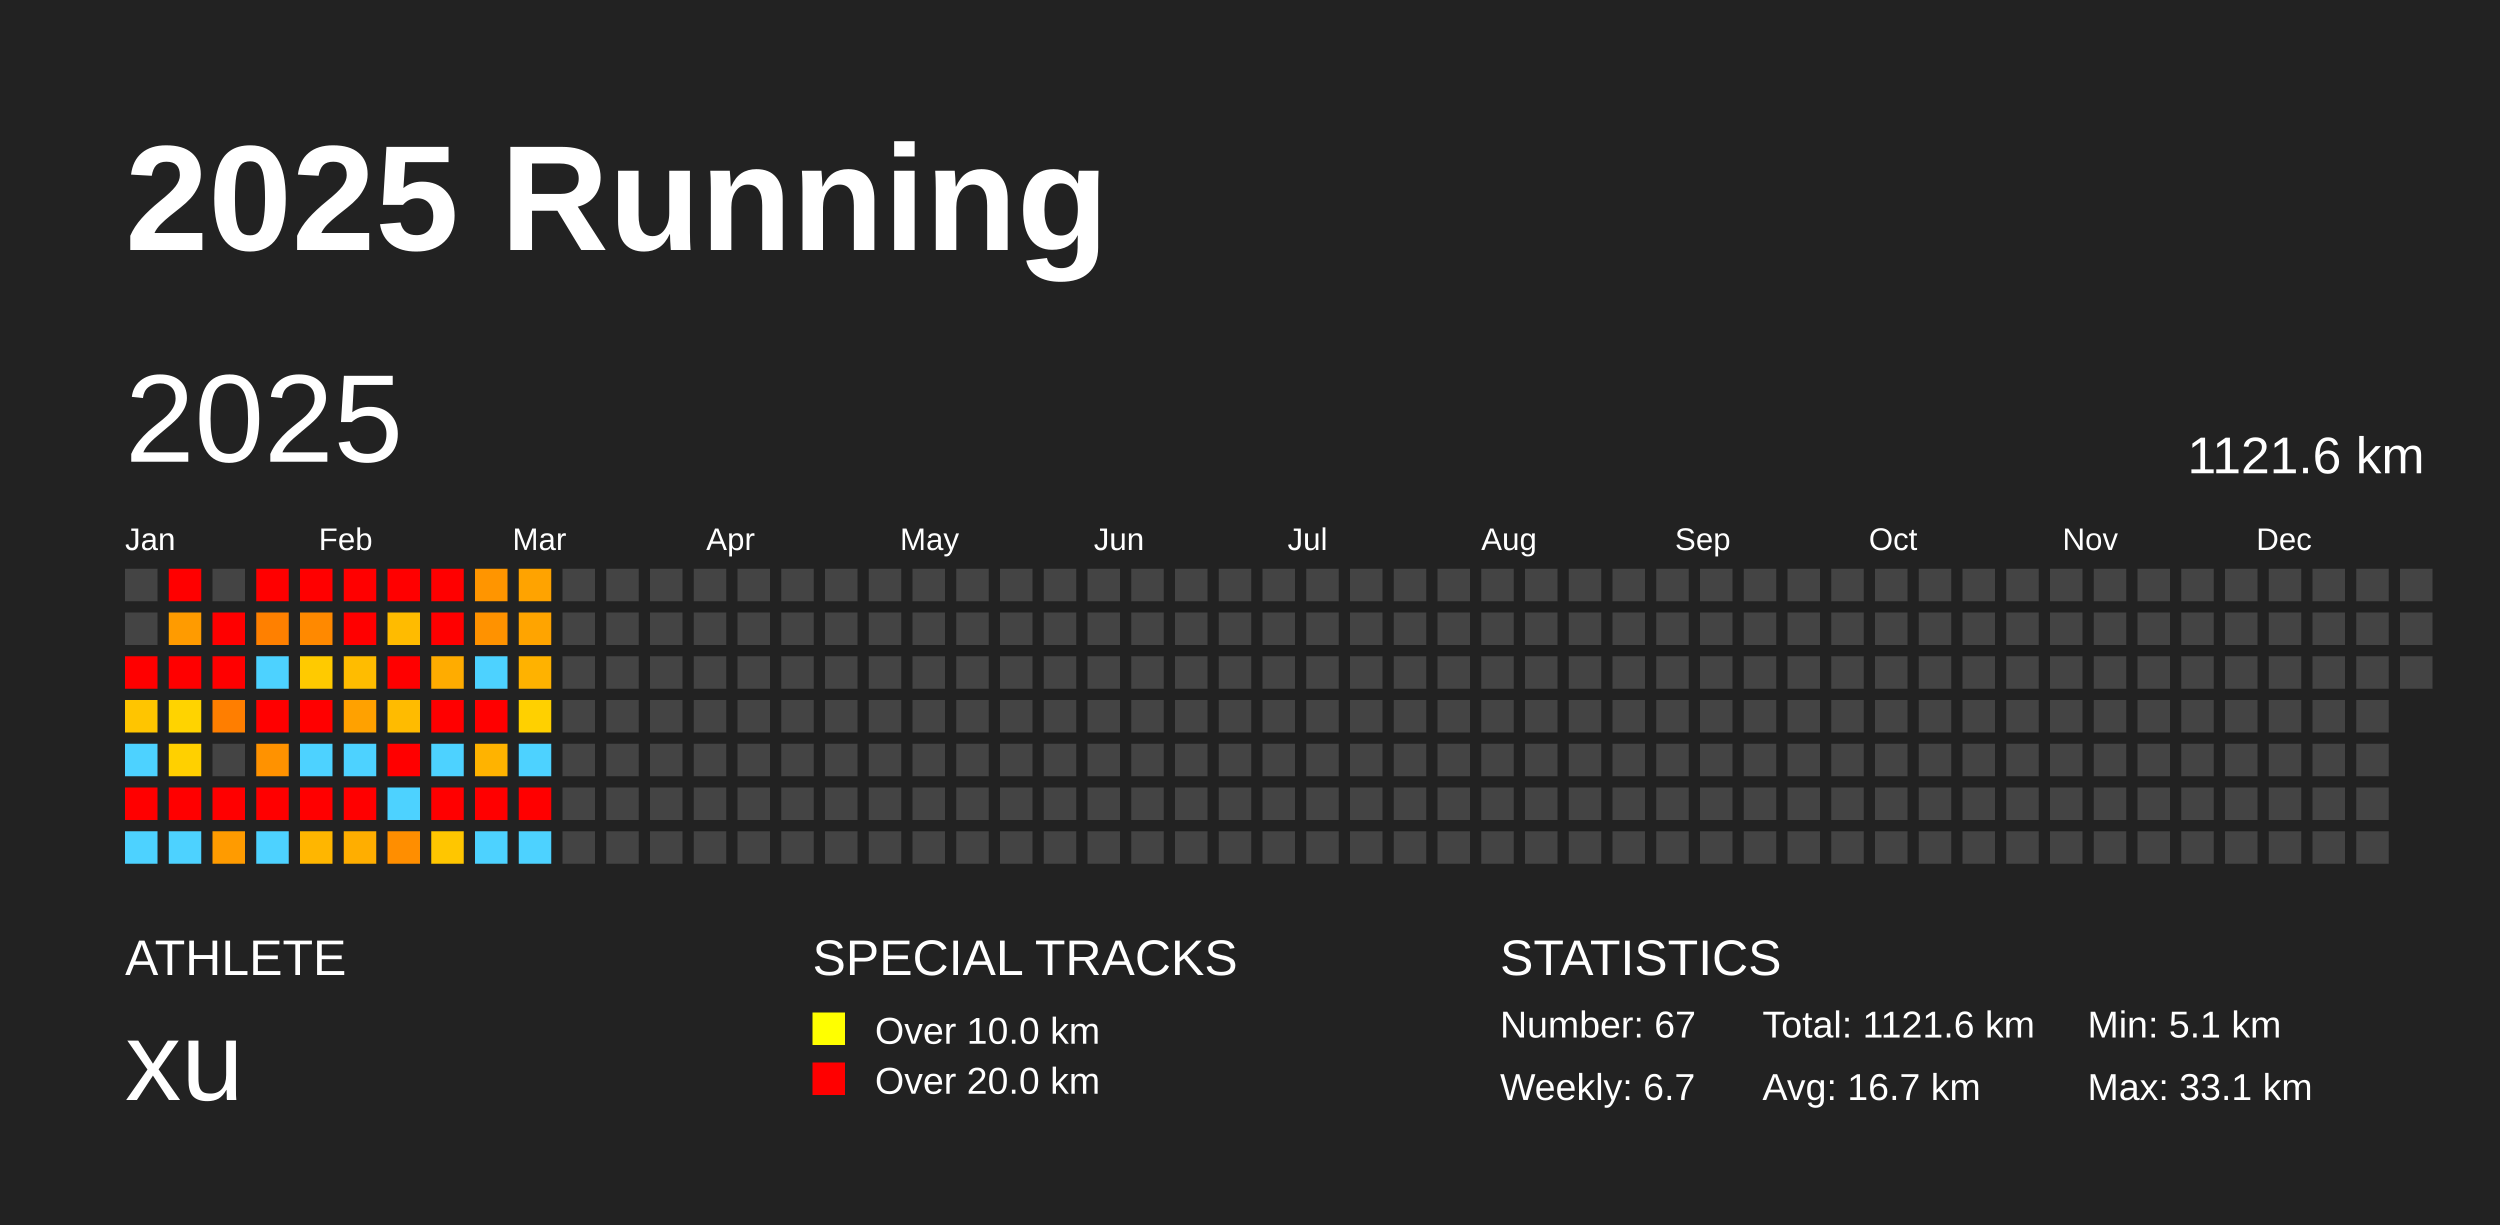
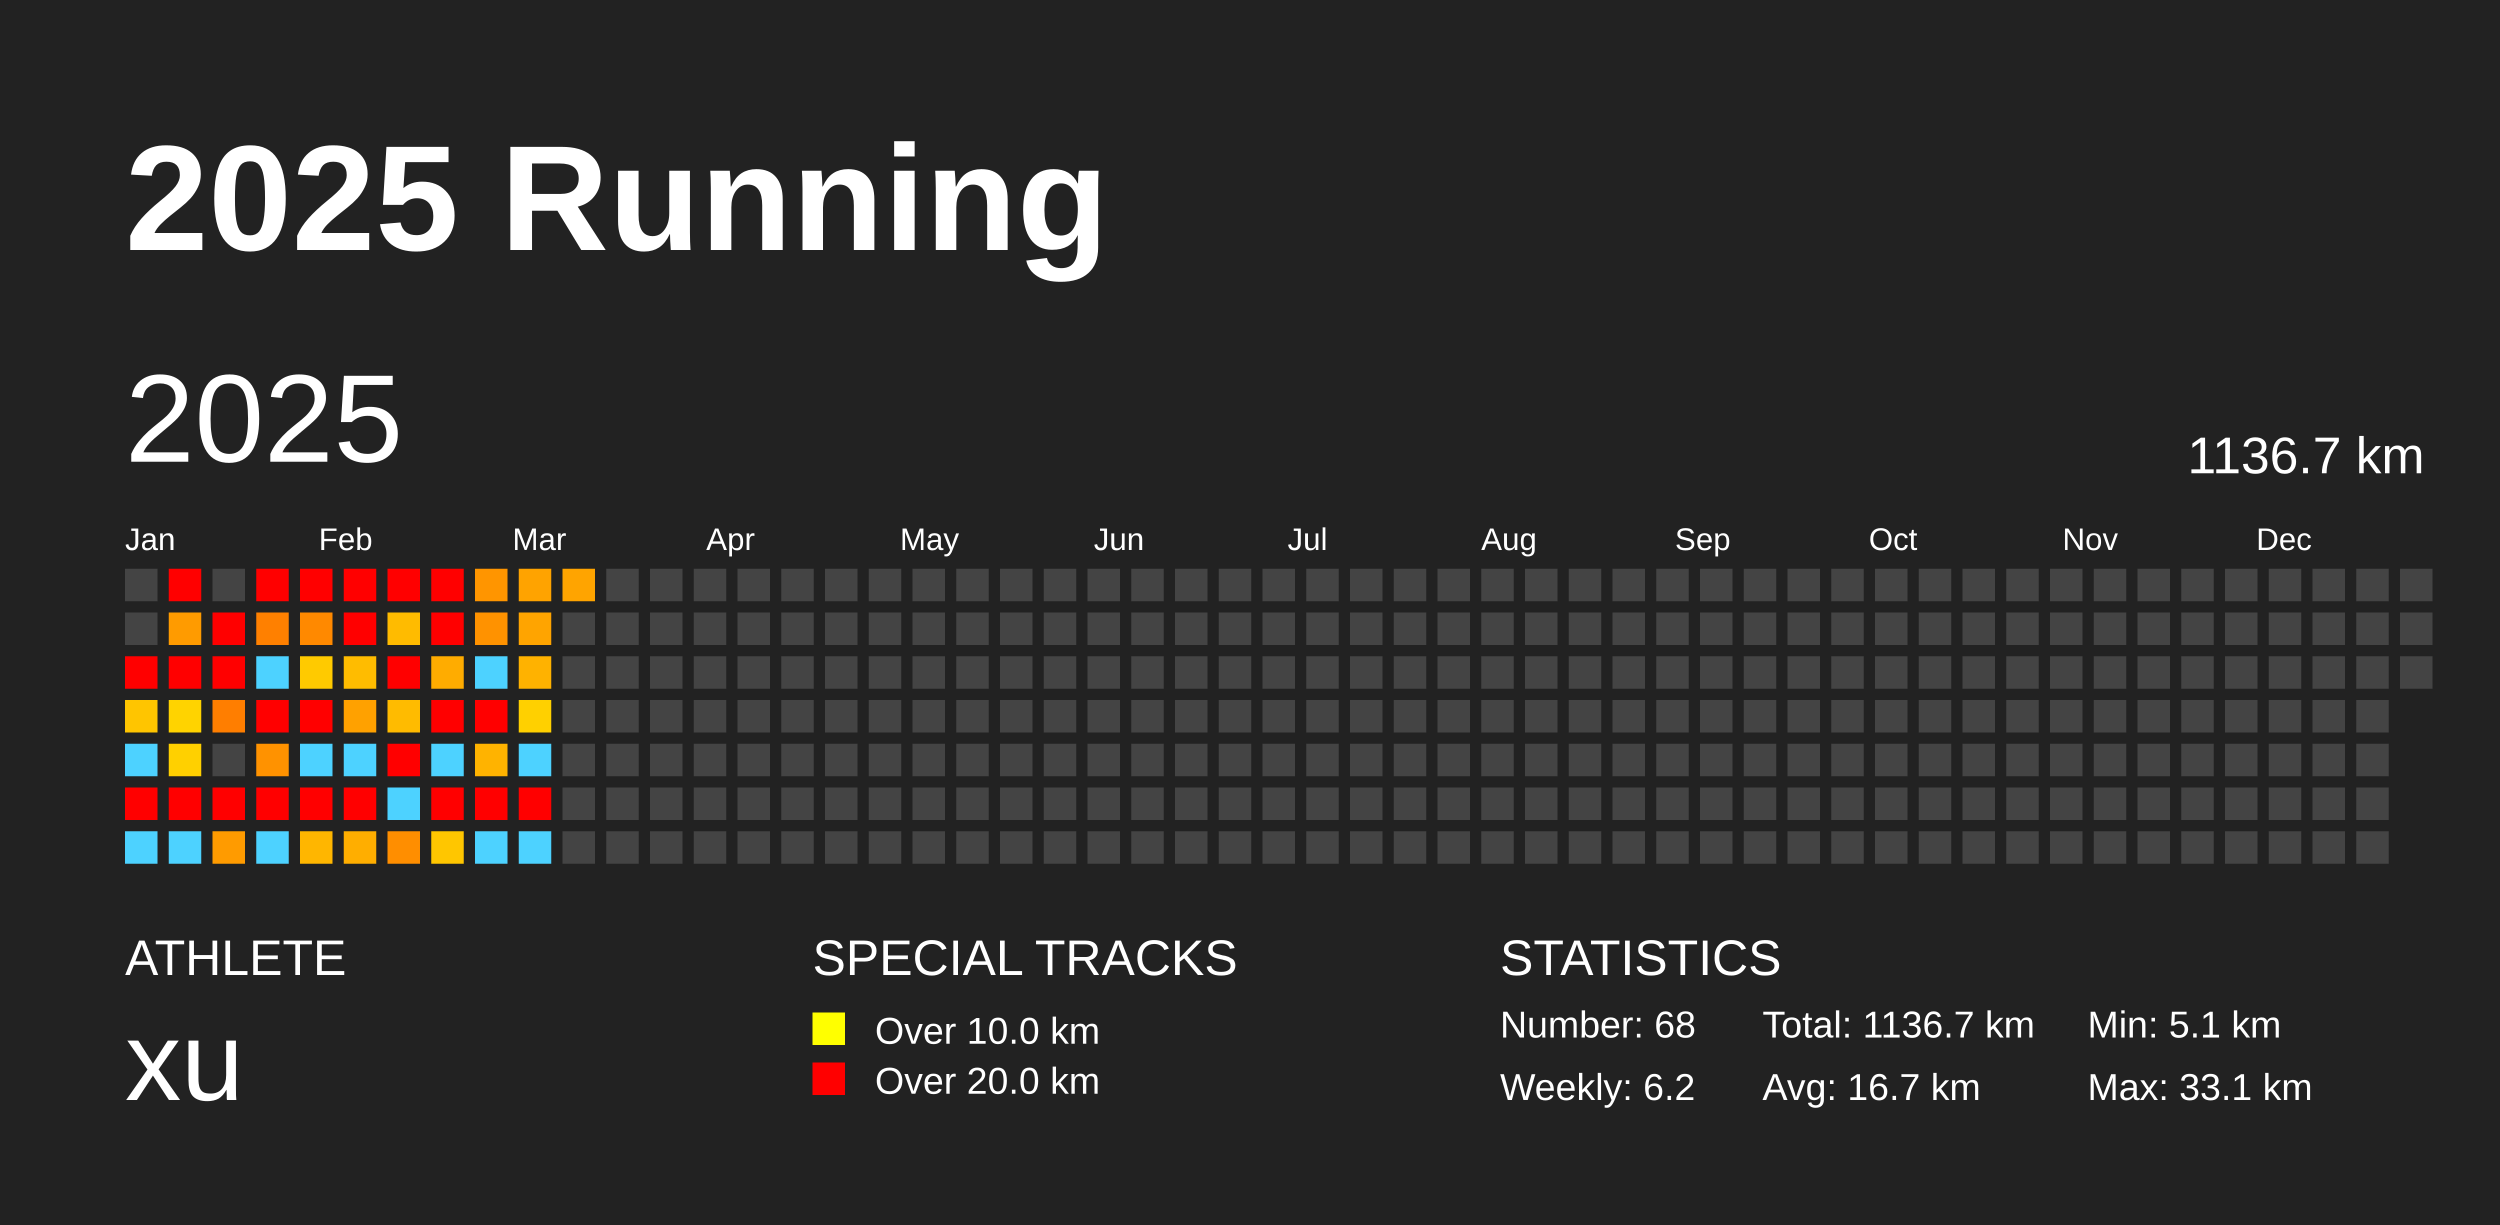
<svg xmlns="http://www.w3.org/2000/svg" baseProfile="full" height="98mm" version="1.1" viewBox="0,0,200,98" width="200mm">
  <defs />
  <rect fill="#222222" height="98" width="200" x="0" y="0" />
  <text fill="#FFFFFF" style="font-size:12px; font-family:Arial; font-weight:bold;" x="10" y="20">2025 Running</text>
  <text fill="#FFFFFF" style="font-size:4px; font-family:Arial" x="10" y="78">ATHLETE</text>
  <text fill="#FFFFFF" style="font-size:9px; font-family:Arial" x="10" y="88">xu</text>
  <text fill="#FFFFFF" style="font-size:4px; font-family:Arial" x="65" y="78">SPECIAL TRACKS</text>
  <rect fill="yellow" height="2.6" width="2.6" x="65" y="81" />
  <text fill="#FFFFFF" style="font-size:3px; font-family:Arial" x="70" y="83.5">Over 10.0 km</text>
  <rect fill="red" height="2.6" width="2.6" x="65" y="85" />
  <text fill="#FFFFFF" style="font-size:3px; font-family:Arial" x="70" y="87.5">Over 20.0 km</text>
  <text fill="#FFFFFF" style="font-size:4px; font-family:Arial" x="120" y="78">STATISTICS</text>
-   <text fill="#FFFFFF" style="font-size:3px; font-family:Arial" x="120" y="83">Number: 67</text>
-   <text fill="#FFFFFF" style="font-size:3px; font-family:Arial" x="120" y="88">Weekly: 6.7</text>
-   <text fill="#FFFFFF" style="font-size:3px; font-family:Arial" x="141" y="83">Total: 1121.6 km</text>
+   <text fill="#FFFFFF" style="font-size:3px; font-family:Arial" x="120" y="83">Number: 68</text>
+   <text fill="#FFFFFF" style="font-size:3px; font-family:Arial" x="120" y="88">Weekly: 6.2</text>
+   <text fill="#FFFFFF" style="font-size:3px; font-family:Arial" x="141" y="83">Total: 1136.7 km</text>
  <text fill="#FFFFFF" style="font-size:3px; font-family:Arial" x="141" y="88">Avg: 16.7 km</text>
  <text fill="#FFFFFF" style="font-size:3px; font-family:Arial" x="167" y="83">Min: 5.1 km</text>
  <text fill="#FFFFFF" style="font-size:3px; font-family:Arial" x="167" y="88">Max: 33.1 km</text>
  <text dominant-baseline="hanging" fill="#FFFFFF" style="font-size:10.0px; font-family:Arial;" x="10" y="30">2025</text>
-   <text dominant-baseline="hanging" fill="#FFFFFF" style="font-size:4.125px; font-family:Arial;" x="175" y="35">1121.6 km</text>
+   <text dominant-baseline="hanging" fill="#FFFFFF" style="font-size:4.125px; font-family:Arial;" x="175" y="35">1136.7 km</text>
  <text fill="#FFFFFF" style="font-size:2.5px; font-family:Arial" x="10.0" y="44">Jan</text>
  <text fill="#FFFFFF" style="font-size:2.5px; font-family:Arial" x="25.5" y="44">Feb</text>
  <text fill="#FFFFFF" style="font-size:2.5px; font-family:Arial" x="41.0" y="44">Mar</text>
  <text fill="#FFFFFF" style="font-size:2.5px; font-family:Arial" x="56.5" y="44">Apr</text>
  <text fill="#FFFFFF" style="font-size:2.5px; font-family:Arial" x="72.0" y="44">May</text>
  <text fill="#FFFFFF" style="font-size:2.5px; font-family:Arial" x="87.5" y="44">Jun</text>
  <text fill="#FFFFFF" style="font-size:2.5px; font-family:Arial" x="103.0" y="44">Jul</text>
  <text fill="#FFFFFF" style="font-size:2.5px; font-family:Arial" x="118.5" y="44">Aug</text>
  <text fill="#FFFFFF" style="font-size:2.5px; font-family:Arial" x="134.0" y="44">Sep</text>
  <text fill="#FFFFFF" style="font-size:2.5px; font-family:Arial" x="149.5" y="44">Oct</text>
  <text fill="#FFFFFF" style="font-size:2.5px; font-family:Arial" x="165.0" y="44">Nov</text>
  <text fill="#FFFFFF" style="font-size:2.5px; font-family:Arial" x="180.5" y="44">Dec</text>
  <rect fill="#444444" height="2.6" width="2.6" x="10.0" y="45.5" />
  <rect fill="#444444" height="2.6" width="2.6" x="10.0" y="49.0" />
  <rect fill="red" height="2.6" width="2.6" x="10.0" y="52.5" />
  <rect fill="#ffc500" height="2.6" width="2.6" x="10.0" y="56.0" />
  <rect fill="#4dd2ff" height="2.6" width="2.6" x="10.0" y="59.5" />
  <rect fill="red" height="2.6" width="2.6" x="10.0" y="63.0" />
  <rect fill="#4dd2ff" height="2.6" width="2.6" x="10.0" y="66.5" />
  <rect fill="red" height="2.6" width="2.6" x="13.5" y="45.5" />
  <rect fill="#ff9b00" height="2.6" width="2.6" x="13.5" y="49.0" />
  <rect fill="red" height="2.6" width="2.6" x="13.5" y="52.5" />
  <rect fill="#ffd300" height="2.6" width="2.6" x="13.5" y="56.0" />
  <rect fill="#ffd000" height="2.6" width="2.6" x="13.5" y="59.5" />
  <rect fill="red" height="2.6" width="2.6" x="13.5" y="63.0" />
  <rect fill="#4dd2ff" height="2.6" width="2.6" x="13.5" y="66.5" />
  <rect fill="#444444" height="2.6" width="2.6" x="17.0" y="45.5" />
  <rect fill="red" height="2.6" width="2.6" x="17.0" y="49.0" />
  <rect fill="red" height="2.6" width="2.6" x="17.0" y="52.5" />
  <rect fill="#ff7e00" height="2.6" width="2.6" x="17.0" y="56.0" />
  <rect fill="#444444" height="2.6" width="2.6" x="17.0" y="59.5" />
  <rect fill="red" height="2.6" width="2.6" x="17.0" y="63.0" />
  <rect fill="#ff9b00" height="2.6" width="2.6" x="17.0" y="66.5" />
  <rect fill="red" height="2.6" width="2.6" x="20.5" y="45.5" />
  <rect fill="#ff8000" height="2.6" width="2.6" x="20.5" y="49.0" />
  <rect fill="#4dd2ff" height="2.6" width="2.6" x="20.5" y="52.5" />
  <rect fill="red" height="2.6" width="2.6" x="20.5" y="56.0" />
  <rect fill="#ff9200" height="2.6" width="2.6" x="20.5" y="59.5" />
  <rect fill="red" height="2.6" width="2.6" x="20.5" y="63.0" />
  <rect fill="#4dd2ff" height="2.6" width="2.6" x="20.5" y="66.5" />
  <rect fill="red" height="2.6" width="2.6" x="24.0" y="45.5" />
  <rect fill="#ff8900" height="2.6" width="2.6" x="24.0" y="49.0" />
  <rect fill="#ffca00" height="2.6" width="2.6" x="24.0" y="52.5" />
  <rect fill="red" height="2.6" width="2.6" x="24.0" y="56.0" />
  <rect fill="#4dd2ff" height="2.6" width="2.6" x="24.0" y="59.5" />
  <rect fill="red" height="2.6" width="2.6" x="24.0" y="63.0" />
  <rect fill="#ffb600" height="2.6" width="2.6" x="24.0" y="66.5" />
  <rect fill="red" height="2.6" width="2.6" x="27.5" y="45.5" />
  <rect fill="red" height="2.6" width="2.6" x="27.5" y="49.0" />
  <rect fill="#ffbc00" height="2.6" width="2.6" x="27.5" y="52.5" />
  <rect fill="#ffa100" height="2.6" width="2.6" x="27.5" y="56.0" />
  <rect fill="#4dd2ff" height="2.6" width="2.6" x="27.5" y="59.5" />
  <rect fill="red" height="2.6" width="2.6" x="27.5" y="63.0" />
  <rect fill="#ffae00" height="2.6" width="2.6" x="27.5" y="66.5" />
  <rect fill="red" height="2.6" width="2.6" x="31.0" y="45.5" />
  <rect fill="#ffbb00" height="2.6" width="2.6" x="31.0" y="49.0" />
  <rect fill="red" height="2.6" width="2.6" x="31.0" y="52.5" />
  <rect fill="#ffbb00" height="2.6" width="2.6" x="31.0" y="56.0" />
  <rect fill="red" height="2.6" width="2.6" x="31.0" y="59.5" />
  <rect fill="#4dd2ff" height="2.6" width="2.6" x="31.0" y="63.0" />
  <rect fill="#ff8e00" height="2.6" width="2.6" x="31.0" y="66.5" />
  <rect fill="red" height="2.6" width="2.6" x="34.5" y="45.5" />
  <rect fill="red" height="2.6" width="2.6" x="34.5" y="49.0" />
  <rect fill="#ffac00" height="2.6" width="2.6" x="34.5" y="52.5" />
  <rect fill="red" height="2.6" width="2.6" x="34.5" y="56.0" />
  <rect fill="#4dd2ff" height="2.6" width="2.6" x="34.5" y="59.5" />
  <rect fill="red" height="2.6" width="2.6" x="34.5" y="63.0" />
  <rect fill="#ffc600" height="2.6" width="2.6" x="34.5" y="66.5" />
  <rect fill="#ff9500" height="2.6" width="2.6" x="38.0" y="45.5" />
  <rect fill="#ff9200" height="2.6" width="2.6" x="38.0" y="49.0" />
  <rect fill="#4dd2ff" height="2.6" width="2.6" x="38.0" y="52.5" />
  <rect fill="red" height="2.6" width="2.6" x="38.0" y="56.0" />
  <rect fill="#ffb300" height="2.6" width="2.6" x="38.0" y="59.5" />
  <rect fill="red" height="2.6" width="2.6" x="38.0" y="63.0" />
  <rect fill="#4dd2ff" height="2.6" width="2.6" x="38.0" y="66.5" />
  <rect fill="#ffa300" height="2.6" width="2.6" x="41.5" y="45.5" />
  <rect fill="#ffa400" height="2.6" width="2.6" x="41.5" y="49.0" />
  <rect fill="#ffb200" height="2.6" width="2.6" x="41.5" y="52.5" />
  <rect fill="#ffd000" height="2.6" width="2.6" x="41.5" y="56.0" />
  <rect fill="#4dd2ff" height="2.6" width="2.6" x="41.5" y="59.5" />
  <rect fill="red" height="2.6" width="2.6" x="41.5" y="63.0" />
  <rect fill="#4dd2ff" height="2.6" width="2.6" x="41.5" y="66.5" />
-   <rect fill="#444444" height="2.6" width="2.6" x="45.0" y="45.5" />
+   <rect fill="#ffa400" height="2.6" width="2.6" x="45.0" y="45.5" />
  <rect fill="#444444" height="2.6" width="2.6" x="45.0" y="49.0" />
  <rect fill="#444444" height="2.6" width="2.6" x="45.0" y="52.5" />
  <rect fill="#444444" height="2.6" width="2.6" x="45.0" y="56.0" />
  <rect fill="#444444" height="2.6" width="2.6" x="45.0" y="59.5" />
  <rect fill="#444444" height="2.6" width="2.6" x="45.0" y="63.0" />
  <rect fill="#444444" height="2.6" width="2.6" x="45.0" y="66.5" />
  <rect fill="#444444" height="2.6" width="2.6" x="48.5" y="45.5" />
  <rect fill="#444444" height="2.6" width="2.6" x="48.5" y="49.0" />
  <rect fill="#444444" height="2.6" width="2.6" x="48.5" y="52.5" />
  <rect fill="#444444" height="2.6" width="2.6" x="48.5" y="56.0" />
  <rect fill="#444444" height="2.6" width="2.6" x="48.5" y="59.5" />
  <rect fill="#444444" height="2.6" width="2.6" x="48.5" y="63.0" />
  <rect fill="#444444" height="2.6" width="2.6" x="48.5" y="66.5" />
  <rect fill="#444444" height="2.6" width="2.6" x="52.0" y="45.5" />
  <rect fill="#444444" height="2.6" width="2.6" x="52.0" y="49.0" />
  <rect fill="#444444" height="2.6" width="2.6" x="52.0" y="52.5" />
  <rect fill="#444444" height="2.6" width="2.6" x="52.0" y="56.0" />
  <rect fill="#444444" height="2.6" width="2.6" x="52.0" y="59.5" />
  <rect fill="#444444" height="2.6" width="2.6" x="52.0" y="63.0" />
  <rect fill="#444444" height="2.6" width="2.6" x="52.0" y="66.5" />
  <rect fill="#444444" height="2.6" width="2.6" x="55.5" y="45.5" />
  <rect fill="#444444" height="2.6" width="2.6" x="55.5" y="49.0" />
  <rect fill="#444444" height="2.6" width="2.6" x="55.5" y="52.5" />
  <rect fill="#444444" height="2.6" width="2.6" x="55.5" y="56.0" />
  <rect fill="#444444" height="2.6" width="2.6" x="55.5" y="59.5" />
  <rect fill="#444444" height="2.6" width="2.6" x="55.5" y="63.0" />
  <rect fill="#444444" height="2.6" width="2.6" x="55.5" y="66.5" />
  <rect fill="#444444" height="2.6" width="2.6" x="59.0" y="45.5" />
  <rect fill="#444444" height="2.6" width="2.6" x="59.0" y="49.0" />
  <rect fill="#444444" height="2.6" width="2.6" x="59.0" y="52.5" />
  <rect fill="#444444" height="2.6" width="2.6" x="59.0" y="56.0" />
  <rect fill="#444444" height="2.6" width="2.6" x="59.0" y="59.5" />
  <rect fill="#444444" height="2.6" width="2.6" x="59.0" y="63.0" />
  <rect fill="#444444" height="2.6" width="2.6" x="59.0" y="66.5" />
  <rect fill="#444444" height="2.6" width="2.6" x="62.5" y="45.5" />
  <rect fill="#444444" height="2.6" width="2.6" x="62.5" y="49.0" />
  <rect fill="#444444" height="2.6" width="2.6" x="62.5" y="52.5" />
  <rect fill="#444444" height="2.6" width="2.6" x="62.5" y="56.0" />
  <rect fill="#444444" height="2.6" width="2.6" x="62.5" y="59.5" />
  <rect fill="#444444" height="2.6" width="2.6" x="62.5" y="63.0" />
  <rect fill="#444444" height="2.6" width="2.6" x="62.5" y="66.5" />
  <rect fill="#444444" height="2.6" width="2.6" x="66.0" y="45.5" />
  <rect fill="#444444" height="2.6" width="2.6" x="66.0" y="49.0" />
  <rect fill="#444444" height="2.6" width="2.6" x="66.0" y="52.5" />
  <rect fill="#444444" height="2.6" width="2.6" x="66.0" y="56.0" />
  <rect fill="#444444" height="2.6" width="2.6" x="66.0" y="59.5" />
  <rect fill="#444444" height="2.6" width="2.6" x="66.0" y="63.0" />
  <rect fill="#444444" height="2.6" width="2.6" x="66.0" y="66.5" />
  <rect fill="#444444" height="2.6" width="2.6" x="69.5" y="45.5" />
  <rect fill="#444444" height="2.6" width="2.6" x="69.5" y="49.0" />
  <rect fill="#444444" height="2.6" width="2.6" x="69.5" y="52.5" />
  <rect fill="#444444" height="2.6" width="2.6" x="69.5" y="56.0" />
  <rect fill="#444444" height="2.6" width="2.6" x="69.5" y="59.5" />
  <rect fill="#444444" height="2.6" width="2.6" x="69.5" y="63.0" />
  <rect fill="#444444" height="2.6" width="2.6" x="69.5" y="66.5" />
  <rect fill="#444444" height="2.6" width="2.6" x="73.0" y="45.5" />
  <rect fill="#444444" height="2.6" width="2.6" x="73.0" y="49.0" />
  <rect fill="#444444" height="2.6" width="2.6" x="73.0" y="52.5" />
  <rect fill="#444444" height="2.6" width="2.6" x="73.0" y="56.0" />
  <rect fill="#444444" height="2.6" width="2.6" x="73.0" y="59.5" />
  <rect fill="#444444" height="2.6" width="2.6" x="73.0" y="63.0" />
  <rect fill="#444444" height="2.6" width="2.6" x="73.0" y="66.5" />
  <rect fill="#444444" height="2.6" width="2.6" x="76.5" y="45.5" />
  <rect fill="#444444" height="2.6" width="2.6" x="76.5" y="49.0" />
  <rect fill="#444444" height="2.6" width="2.6" x="76.5" y="52.5" />
  <rect fill="#444444" height="2.6" width="2.6" x="76.5" y="56.0" />
  <rect fill="#444444" height="2.6" width="2.6" x="76.5" y="59.5" />
  <rect fill="#444444" height="2.6" width="2.6" x="76.5" y="63.0" />
  <rect fill="#444444" height="2.6" width="2.6" x="76.5" y="66.5" />
  <rect fill="#444444" height="2.6" width="2.6" x="80.0" y="45.5" />
  <rect fill="#444444" height="2.6" width="2.6" x="80.0" y="49.0" />
  <rect fill="#444444" height="2.6" width="2.6" x="80.0" y="52.5" />
  <rect fill="#444444" height="2.6" width="2.6" x="80.0" y="56.0" />
  <rect fill="#444444" height="2.6" width="2.6" x="80.0" y="59.5" />
  <rect fill="#444444" height="2.6" width="2.6" x="80.0" y="63.0" />
  <rect fill="#444444" height="2.6" width="2.6" x="80.0" y="66.5" />
  <rect fill="#444444" height="2.6" width="2.6" x="83.5" y="45.5" />
  <rect fill="#444444" height="2.6" width="2.6" x="83.5" y="49.0" />
  <rect fill="#444444" height="2.6" width="2.6" x="83.5" y="52.5" />
  <rect fill="#444444" height="2.6" width="2.6" x="83.5" y="56.0" />
  <rect fill="#444444" height="2.6" width="2.6" x="83.5" y="59.5" />
  <rect fill="#444444" height="2.6" width="2.6" x="83.5" y="63.0" />
  <rect fill="#444444" height="2.6" width="2.6" x="83.5" y="66.5" />
  <rect fill="#444444" height="2.6" width="2.6" x="87.0" y="45.5" />
  <rect fill="#444444" height="2.6" width="2.6" x="87.0" y="49.0" />
  <rect fill="#444444" height="2.6" width="2.6" x="87.0" y="52.5" />
  <rect fill="#444444" height="2.6" width="2.6" x="87.0" y="56.0" />
  <rect fill="#444444" height="2.6" width="2.6" x="87.0" y="59.5" />
  <rect fill="#444444" height="2.6" width="2.6" x="87.0" y="63.0" />
  <rect fill="#444444" height="2.6" width="2.6" x="87.0" y="66.5" />
  <rect fill="#444444" height="2.6" width="2.6" x="90.5" y="45.5" />
  <rect fill="#444444" height="2.6" width="2.6" x="90.5" y="49.0" />
  <rect fill="#444444" height="2.6" width="2.6" x="90.5" y="52.5" />
  <rect fill="#444444" height="2.6" width="2.6" x="90.5" y="56.0" />
  <rect fill="#444444" height="2.6" width="2.6" x="90.5" y="59.5" />
  <rect fill="#444444" height="2.6" width="2.6" x="90.5" y="63.0" />
  <rect fill="#444444" height="2.6" width="2.6" x="90.5" y="66.5" />
  <rect fill="#444444" height="2.6" width="2.6" x="94.0" y="45.5" />
  <rect fill="#444444" height="2.6" width="2.6" x="94.0" y="49.0" />
  <rect fill="#444444" height="2.6" width="2.6" x="94.0" y="52.5" />
  <rect fill="#444444" height="2.6" width="2.6" x="94.0" y="56.0" />
  <rect fill="#444444" height="2.6" width="2.6" x="94.0" y="59.5" />
  <rect fill="#444444" height="2.6" width="2.6" x="94.0" y="63.0" />
  <rect fill="#444444" height="2.6" width="2.6" x="94.0" y="66.5" />
  <rect fill="#444444" height="2.6" width="2.6" x="97.5" y="45.5" />
  <rect fill="#444444" height="2.6" width="2.6" x="97.5" y="49.0" />
  <rect fill="#444444" height="2.6" width="2.6" x="97.5" y="52.5" />
  <rect fill="#444444" height="2.6" width="2.6" x="97.5" y="56.0" />
  <rect fill="#444444" height="2.6" width="2.6" x="97.5" y="59.5" />
  <rect fill="#444444" height="2.6" width="2.6" x="97.5" y="63.0" />
  <rect fill="#444444" height="2.6" width="2.6" x="97.5" y="66.5" />
  <rect fill="#444444" height="2.6" width="2.6" x="101.0" y="45.5" />
  <rect fill="#444444" height="2.6" width="2.6" x="101.0" y="49.0" />
  <rect fill="#444444" height="2.6" width="2.6" x="101.0" y="52.5" />
  <rect fill="#444444" height="2.6" width="2.6" x="101.0" y="56.0" />
  <rect fill="#444444" height="2.6" width="2.6" x="101.0" y="59.5" />
  <rect fill="#444444" height="2.6" width="2.6" x="101.0" y="63.0" />
  <rect fill="#444444" height="2.6" width="2.6" x="101.0" y="66.5" />
  <rect fill="#444444" height="2.6" width="2.6" x="104.5" y="45.5" />
  <rect fill="#444444" height="2.6" width="2.6" x="104.5" y="49.0" />
  <rect fill="#444444" height="2.6" width="2.6" x="104.5" y="52.5" />
  <rect fill="#444444" height="2.6" width="2.6" x="104.5" y="56.0" />
  <rect fill="#444444" height="2.6" width="2.6" x="104.5" y="59.5" />
  <rect fill="#444444" height="2.6" width="2.6" x="104.5" y="63.0" />
  <rect fill="#444444" height="2.6" width="2.6" x="104.5" y="66.5" />
  <rect fill="#444444" height="2.6" width="2.6" x="108.0" y="45.5" />
  <rect fill="#444444" height="2.6" width="2.6" x="108.0" y="49.0" />
  <rect fill="#444444" height="2.6" width="2.6" x="108.0" y="52.5" />
  <rect fill="#444444" height="2.6" width="2.6" x="108.0" y="56.0" />
  <rect fill="#444444" height="2.6" width="2.6" x="108.0" y="59.5" />
  <rect fill="#444444" height="2.6" width="2.6" x="108.0" y="63.0" />
  <rect fill="#444444" height="2.6" width="2.6" x="108.0" y="66.5" />
  <rect fill="#444444" height="2.6" width="2.6" x="111.5" y="45.5" />
  <rect fill="#444444" height="2.6" width="2.6" x="111.5" y="49.0" />
  <rect fill="#444444" height="2.6" width="2.6" x="111.5" y="52.5" />
  <rect fill="#444444" height="2.6" width="2.6" x="111.5" y="56.0" />
  <rect fill="#444444" height="2.6" width="2.6" x="111.5" y="59.5" />
  <rect fill="#444444" height="2.6" width="2.6" x="111.5" y="63.0" />
  <rect fill="#444444" height="2.6" width="2.6" x="111.5" y="66.5" />
  <rect fill="#444444" height="2.6" width="2.6" x="115.0" y="45.5" />
  <rect fill="#444444" height="2.6" width="2.6" x="115.0" y="49.0" />
  <rect fill="#444444" height="2.6" width="2.6" x="115.0" y="52.5" />
  <rect fill="#444444" height="2.6" width="2.6" x="115.0" y="56.0" />
  <rect fill="#444444" height="2.6" width="2.6" x="115.0" y="59.5" />
  <rect fill="#444444" height="2.6" width="2.6" x="115.0" y="63.0" />
  <rect fill="#444444" height="2.6" width="2.6" x="115.0" y="66.5" />
  <rect fill="#444444" height="2.6" width="2.6" x="118.5" y="45.5" />
  <rect fill="#444444" height="2.6" width="2.6" x="118.5" y="49.0" />
  <rect fill="#444444" height="2.6" width="2.6" x="118.5" y="52.5" />
  <rect fill="#444444" height="2.6" width="2.6" x="118.5" y="56.0" />
  <rect fill="#444444" height="2.6" width="2.6" x="118.5" y="59.5" />
  <rect fill="#444444" height="2.6" width="2.6" x="118.5" y="63.0" />
  <rect fill="#444444" height="2.6" width="2.6" x="118.5" y="66.5" />
  <rect fill="#444444" height="2.6" width="2.6" x="122.0" y="45.5" />
  <rect fill="#444444" height="2.6" width="2.6" x="122.0" y="49.0" />
  <rect fill="#444444" height="2.6" width="2.6" x="122.0" y="52.5" />
  <rect fill="#444444" height="2.6" width="2.6" x="122.0" y="56.0" />
  <rect fill="#444444" height="2.6" width="2.6" x="122.0" y="59.5" />
  <rect fill="#444444" height="2.6" width="2.6" x="122.0" y="63.0" />
  <rect fill="#444444" height="2.6" width="2.6" x="122.0" y="66.5" />
  <rect fill="#444444" height="2.6" width="2.6" x="125.5" y="45.5" />
  <rect fill="#444444" height="2.6" width="2.6" x="125.5" y="49.0" />
  <rect fill="#444444" height="2.6" width="2.6" x="125.5" y="52.5" />
  <rect fill="#444444" height="2.6" width="2.6" x="125.5" y="56.0" />
  <rect fill="#444444" height="2.6" width="2.6" x="125.5" y="59.5" />
  <rect fill="#444444" height="2.6" width="2.6" x="125.5" y="63.0" />
  <rect fill="#444444" height="2.6" width="2.6" x="125.5" y="66.5" />
  <rect fill="#444444" height="2.6" width="2.6" x="129.0" y="45.5" />
  <rect fill="#444444" height="2.6" width="2.6" x="129.0" y="49.0" />
  <rect fill="#444444" height="2.6" width="2.6" x="129.0" y="52.5" />
  <rect fill="#444444" height="2.6" width="2.6" x="129.0" y="56.0" />
  <rect fill="#444444" height="2.6" width="2.6" x="129.0" y="59.5" />
  <rect fill="#444444" height="2.6" width="2.6" x="129.0" y="63.0" />
  <rect fill="#444444" height="2.6" width="2.6" x="129.0" y="66.5" />
  <rect fill="#444444" height="2.6" width="2.6" x="132.5" y="45.5" />
  <rect fill="#444444" height="2.6" width="2.6" x="132.5" y="49.0" />
  <rect fill="#444444" height="2.6" width="2.6" x="132.5" y="52.5" />
  <rect fill="#444444" height="2.6" width="2.6" x="132.5" y="56.0" />
  <rect fill="#444444" height="2.6" width="2.6" x="132.5" y="59.5" />
  <rect fill="#444444" height="2.6" width="2.6" x="132.5" y="63.0" />
  <rect fill="#444444" height="2.6" width="2.6" x="132.5" y="66.5" />
  <rect fill="#444444" height="2.6" width="2.6" x="136.0" y="45.5" />
  <rect fill="#444444" height="2.6" width="2.6" x="136.0" y="49.0" />
  <rect fill="#444444" height="2.6" width="2.6" x="136.0" y="52.5" />
  <rect fill="#444444" height="2.6" width="2.6" x="136.0" y="56.0" />
  <rect fill="#444444" height="2.6" width="2.6" x="136.0" y="59.5" />
  <rect fill="#444444" height="2.6" width="2.6" x="136.0" y="63.0" />
  <rect fill="#444444" height="2.6" width="2.6" x="136.0" y="66.5" />
  <rect fill="#444444" height="2.6" width="2.6" x="139.5" y="45.5" />
  <rect fill="#444444" height="2.6" width="2.6" x="139.5" y="49.0" />
  <rect fill="#444444" height="2.6" width="2.6" x="139.5" y="52.5" />
  <rect fill="#444444" height="2.6" width="2.6" x="139.5" y="56.0" />
  <rect fill="#444444" height="2.6" width="2.6" x="139.5" y="59.5" />
  <rect fill="#444444" height="2.6" width="2.6" x="139.5" y="63.0" />
  <rect fill="#444444" height="2.6" width="2.6" x="139.5" y="66.5" />
  <rect fill="#444444" height="2.6" width="2.6" x="143.0" y="45.5" />
  <rect fill="#444444" height="2.6" width="2.6" x="143.0" y="49.0" />
  <rect fill="#444444" height="2.6" width="2.6" x="143.0" y="52.5" />
  <rect fill="#444444" height="2.6" width="2.6" x="143.0" y="56.0" />
  <rect fill="#444444" height="2.6" width="2.6" x="143.0" y="59.5" />
  <rect fill="#444444" height="2.6" width="2.6" x="143.0" y="63.0" />
  <rect fill="#444444" height="2.6" width="2.6" x="143.0" y="66.5" />
  <rect fill="#444444" height="2.6" width="2.6" x="146.5" y="45.5" />
  <rect fill="#444444" height="2.6" width="2.6" x="146.5" y="49.0" />
  <rect fill="#444444" height="2.6" width="2.6" x="146.5" y="52.5" />
  <rect fill="#444444" height="2.6" width="2.6" x="146.5" y="56.0" />
  <rect fill="#444444" height="2.6" width="2.6" x="146.5" y="59.5" />
  <rect fill="#444444" height="2.6" width="2.6" x="146.5" y="63.0" />
  <rect fill="#444444" height="2.6" width="2.6" x="146.5" y="66.5" />
  <rect fill="#444444" height="2.6" width="2.6" x="150.0" y="45.5" />
  <rect fill="#444444" height="2.6" width="2.6" x="150.0" y="49.0" />
  <rect fill="#444444" height="2.6" width="2.6" x="150.0" y="52.5" />
  <rect fill="#444444" height="2.6" width="2.6" x="150.0" y="56.0" />
  <rect fill="#444444" height="2.6" width="2.6" x="150.0" y="59.5" />
  <rect fill="#444444" height="2.6" width="2.6" x="150.0" y="63.0" />
  <rect fill="#444444" height="2.6" width="2.6" x="150.0" y="66.5" />
  <rect fill="#444444" height="2.6" width="2.6" x="153.5" y="45.5" />
  <rect fill="#444444" height="2.6" width="2.6" x="153.5" y="49.0" />
  <rect fill="#444444" height="2.6" width="2.6" x="153.5" y="52.5" />
  <rect fill="#444444" height="2.6" width="2.6" x="153.5" y="56.0" />
  <rect fill="#444444" height="2.6" width="2.6" x="153.5" y="59.5" />
  <rect fill="#444444" height="2.6" width="2.6" x="153.5" y="63.0" />
  <rect fill="#444444" height="2.6" width="2.6" x="153.5" y="66.5" />
  <rect fill="#444444" height="2.6" width="2.6" x="157.0" y="45.5" />
  <rect fill="#444444" height="2.6" width="2.6" x="157.0" y="49.0" />
  <rect fill="#444444" height="2.6" width="2.6" x="157.0" y="52.5" />
  <rect fill="#444444" height="2.6" width="2.6" x="157.0" y="56.0" />
  <rect fill="#444444" height="2.6" width="2.6" x="157.0" y="59.5" />
  <rect fill="#444444" height="2.6" width="2.6" x="157.0" y="63.0" />
  <rect fill="#444444" height="2.6" width="2.6" x="157.0" y="66.5" />
  <rect fill="#444444" height="2.6" width="2.6" x="160.5" y="45.5" />
  <rect fill="#444444" height="2.6" width="2.6" x="160.5" y="49.0" />
  <rect fill="#444444" height="2.6" width="2.6" x="160.5" y="52.5" />
  <rect fill="#444444" height="2.6" width="2.6" x="160.5" y="56.0" />
  <rect fill="#444444" height="2.6" width="2.6" x="160.5" y="59.5" />
  <rect fill="#444444" height="2.6" width="2.6" x="160.5" y="63.0" />
  <rect fill="#444444" height="2.6" width="2.6" x="160.5" y="66.5" />
  <rect fill="#444444" height="2.6" width="2.6" x="164.0" y="45.5" />
  <rect fill="#444444" height="2.6" width="2.6" x="164.0" y="49.0" />
  <rect fill="#444444" height="2.6" width="2.6" x="164.0" y="52.5" />
  <rect fill="#444444" height="2.6" width="2.6" x="164.0" y="56.0" />
  <rect fill="#444444" height="2.6" width="2.6" x="164.0" y="59.5" />
  <rect fill="#444444" height="2.6" width="2.6" x="164.0" y="63.0" />
  <rect fill="#444444" height="2.6" width="2.6" x="164.0" y="66.5" />
  <rect fill="#444444" height="2.6" width="2.6" x="167.5" y="45.5" />
  <rect fill="#444444" height="2.6" width="2.6" x="167.5" y="49.0" />
  <rect fill="#444444" height="2.6" width="2.6" x="167.5" y="52.5" />
  <rect fill="#444444" height="2.6" width="2.6" x="167.5" y="56.0" />
  <rect fill="#444444" height="2.6" width="2.6" x="167.5" y="59.5" />
  <rect fill="#444444" height="2.6" width="2.6" x="167.5" y="63.0" />
  <rect fill="#444444" height="2.6" width="2.6" x="167.5" y="66.5" />
  <rect fill="#444444" height="2.6" width="2.6" x="171.0" y="45.5" />
  <rect fill="#444444" height="2.6" width="2.6" x="171.0" y="49.0" />
  <rect fill="#444444" height="2.6" width="2.6" x="171.0" y="52.5" />
  <rect fill="#444444" height="2.6" width="2.6" x="171.0" y="56.0" />
  <rect fill="#444444" height="2.6" width="2.6" x="171.0" y="59.5" />
  <rect fill="#444444" height="2.6" width="2.6" x="171.0" y="63.0" />
  <rect fill="#444444" height="2.6" width="2.6" x="171.0" y="66.5" />
  <rect fill="#444444" height="2.6" width="2.6" x="174.5" y="45.5" />
  <rect fill="#444444" height="2.6" width="2.6" x="174.5" y="49.0" />
  <rect fill="#444444" height="2.6" width="2.6" x="174.5" y="52.5" />
  <rect fill="#444444" height="2.6" width="2.6" x="174.5" y="56.0" />
  <rect fill="#444444" height="2.6" width="2.6" x="174.5" y="59.5" />
  <rect fill="#444444" height="2.6" width="2.6" x="174.5" y="63.0" />
  <rect fill="#444444" height="2.6" width="2.6" x="174.5" y="66.5" />
  <rect fill="#444444" height="2.6" width="2.6" x="178.0" y="45.5" />
  <rect fill="#444444" height="2.6" width="2.6" x="178.0" y="49.0" />
  <rect fill="#444444" height="2.6" width="2.6" x="178.0" y="52.5" />
  <rect fill="#444444" height="2.6" width="2.6" x="178.0" y="56.0" />
  <rect fill="#444444" height="2.6" width="2.6" x="178.0" y="59.5" />
  <rect fill="#444444" height="2.6" width="2.6" x="178.0" y="63.0" />
  <rect fill="#444444" height="2.6" width="2.6" x="178.0" y="66.5" />
  <rect fill="#444444" height="2.6" width="2.6" x="181.5" y="45.5" />
  <rect fill="#444444" height="2.6" width="2.6" x="181.5" y="49.0" />
  <rect fill="#444444" height="2.6" width="2.6" x="181.5" y="52.5" />
  <rect fill="#444444" height="2.6" width="2.6" x="181.5" y="56.0" />
  <rect fill="#444444" height="2.6" width="2.6" x="181.5" y="59.5" />
  <rect fill="#444444" height="2.6" width="2.6" x="181.5" y="63.0" />
  <rect fill="#444444" height="2.6" width="2.6" x="181.5" y="66.5" />
  <rect fill="#444444" height="2.6" width="2.6" x="185.0" y="45.5" />
  <rect fill="#444444" height="2.6" width="2.6" x="185.0" y="49.0" />
  <rect fill="#444444" height="2.6" width="2.6" x="185.0" y="52.5" />
  <rect fill="#444444" height="2.6" width="2.6" x="185.0" y="56.0" />
  <rect fill="#444444" height="2.6" width="2.6" x="185.0" y="59.5" />
  <rect fill="#444444" height="2.6" width="2.6" x="185.0" y="63.0" />
  <rect fill="#444444" height="2.6" width="2.6" x="185.0" y="66.5" />
  <rect fill="#444444" height="2.6" width="2.6" x="188.5" y="45.5" />
  <rect fill="#444444" height="2.6" width="2.6" x="188.5" y="49.0" />
  <rect fill="#444444" height="2.6" width="2.6" x="188.5" y="52.5" />
  <rect fill="#444444" height="2.6" width="2.6" x="188.5" y="56.0" />
  <rect fill="#444444" height="2.6" width="2.6" x="188.5" y="59.5" />
  <rect fill="#444444" height="2.6" width="2.6" x="188.5" y="63.0" />
  <rect fill="#444444" height="2.6" width="2.6" x="188.5" y="66.5" />
  <rect fill="#444444" height="2.6" width="2.6" x="192.0" y="45.5" />
  <rect fill="#444444" height="2.6" width="2.6" x="192.0" y="49.0" />
  <rect fill="#444444" height="2.6" width="2.6" x="192.0" y="52.5" />
</svg>
